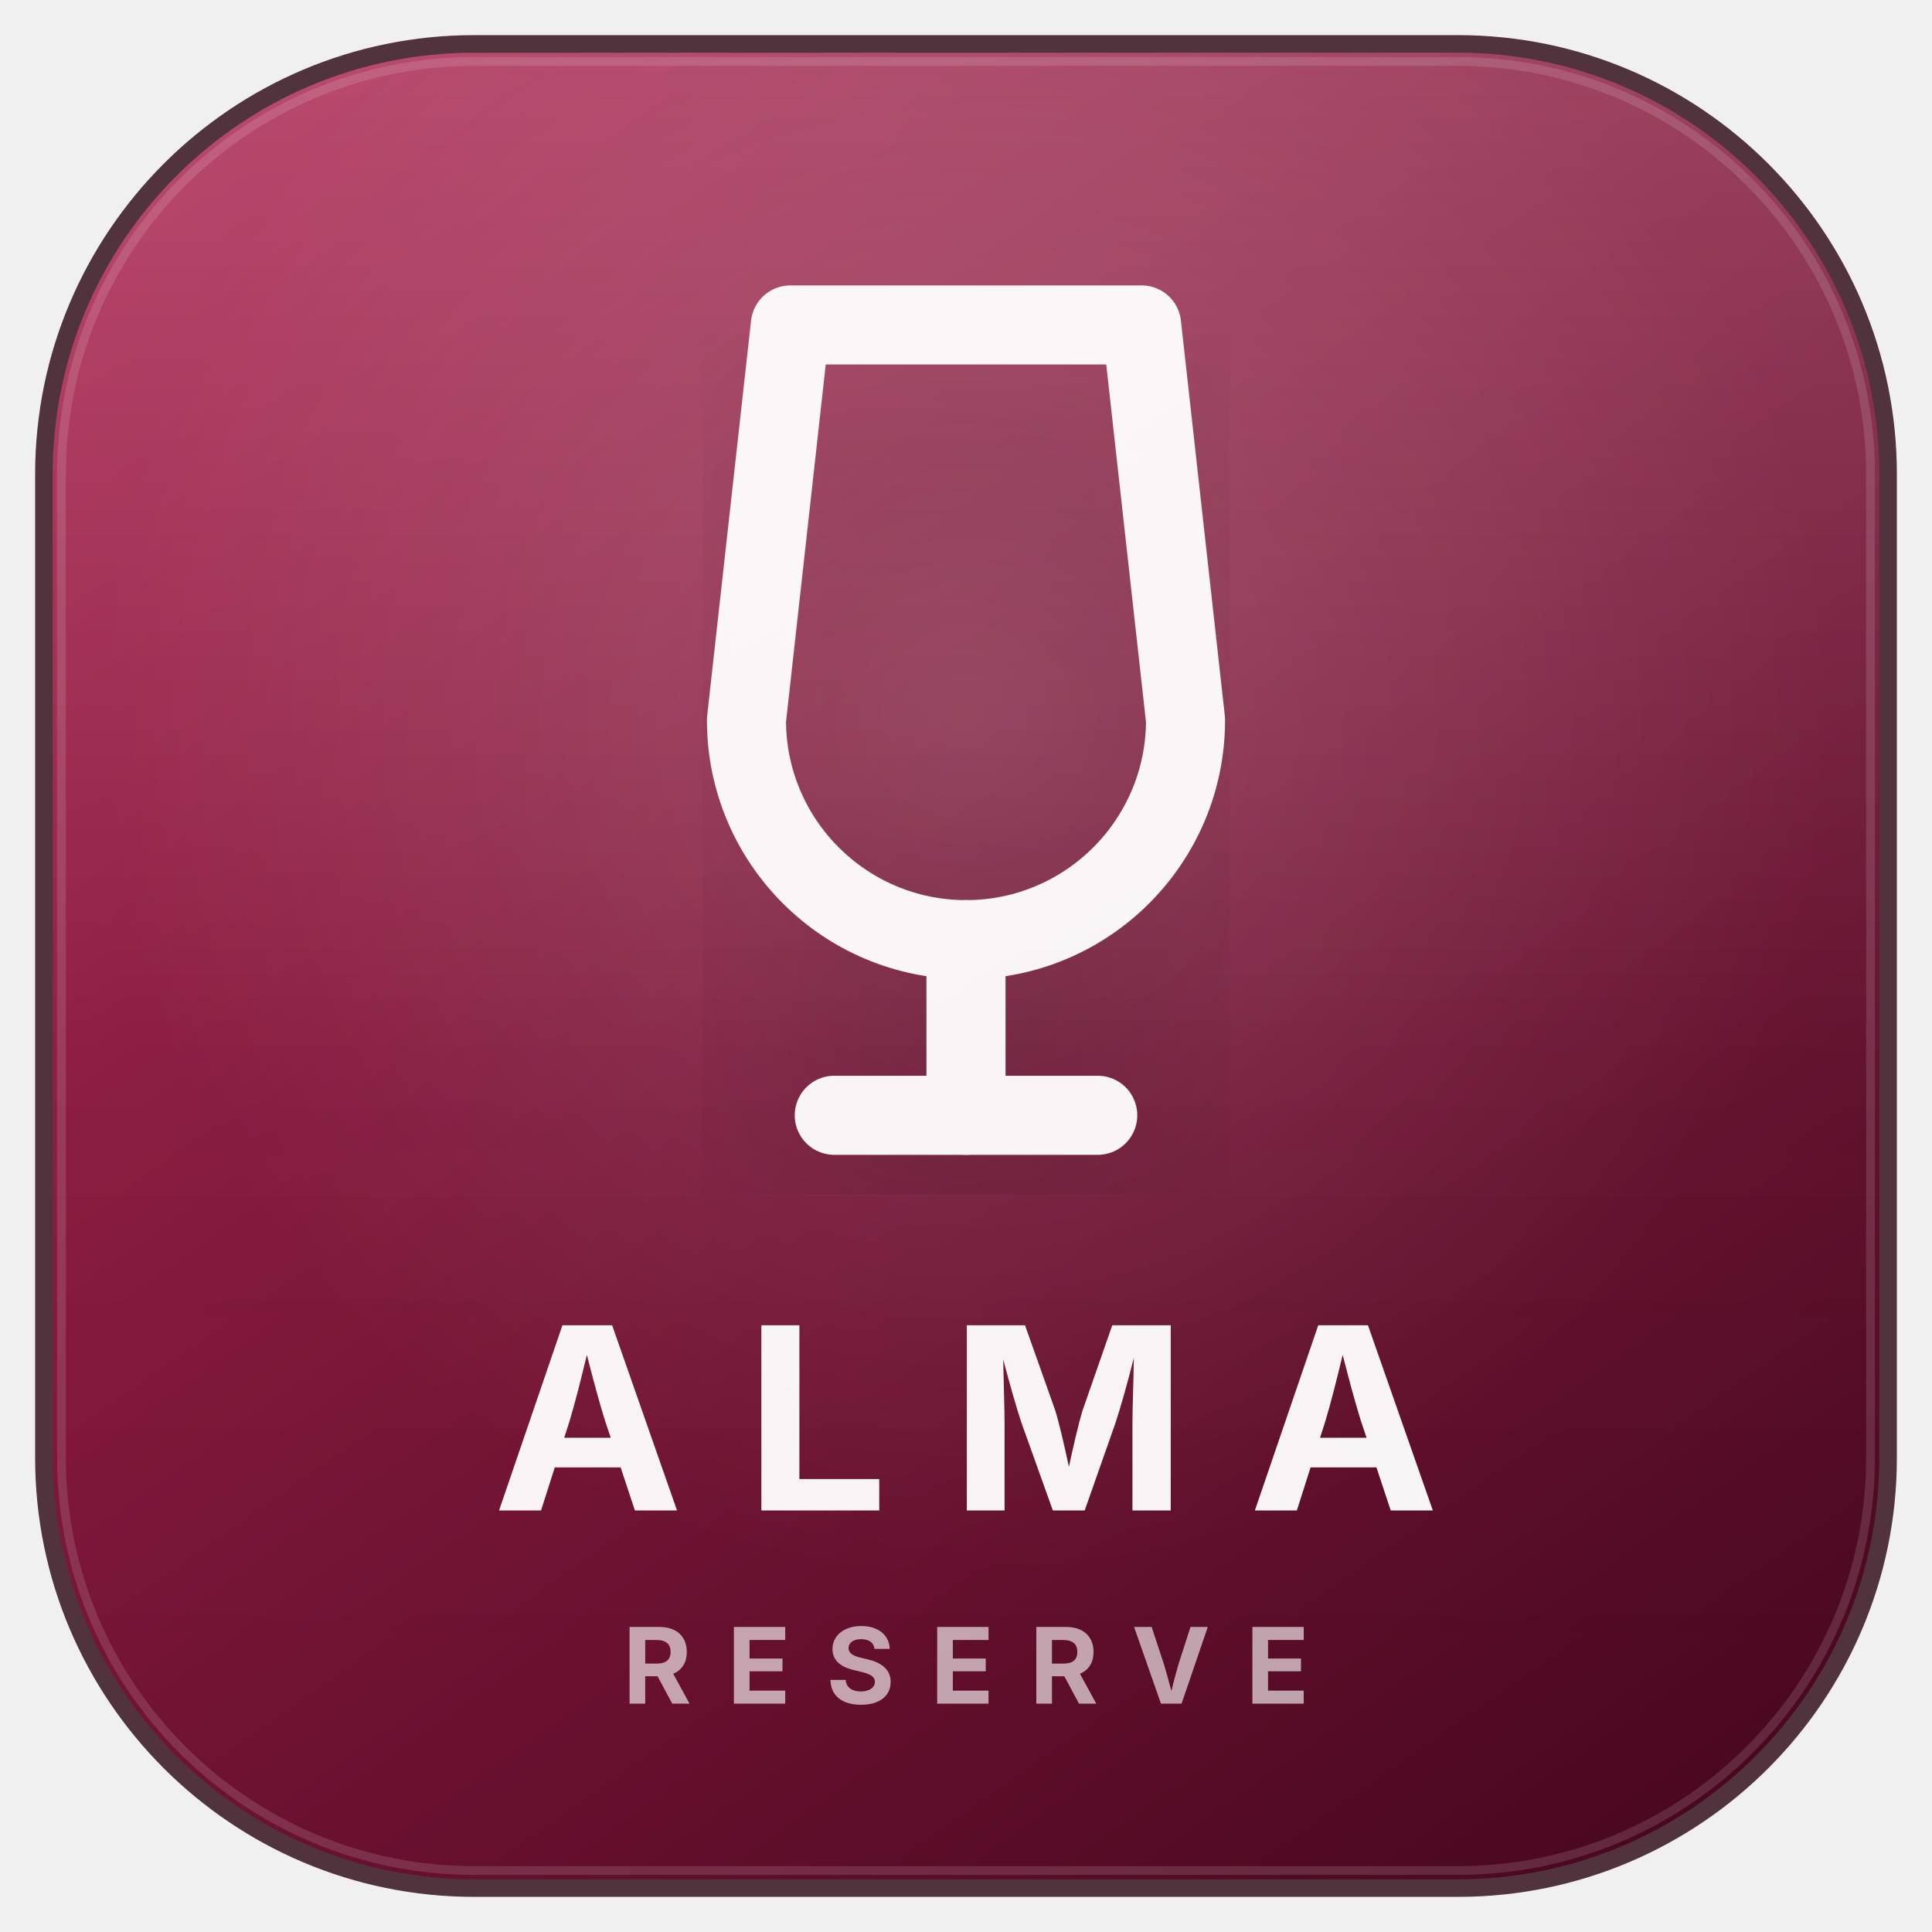
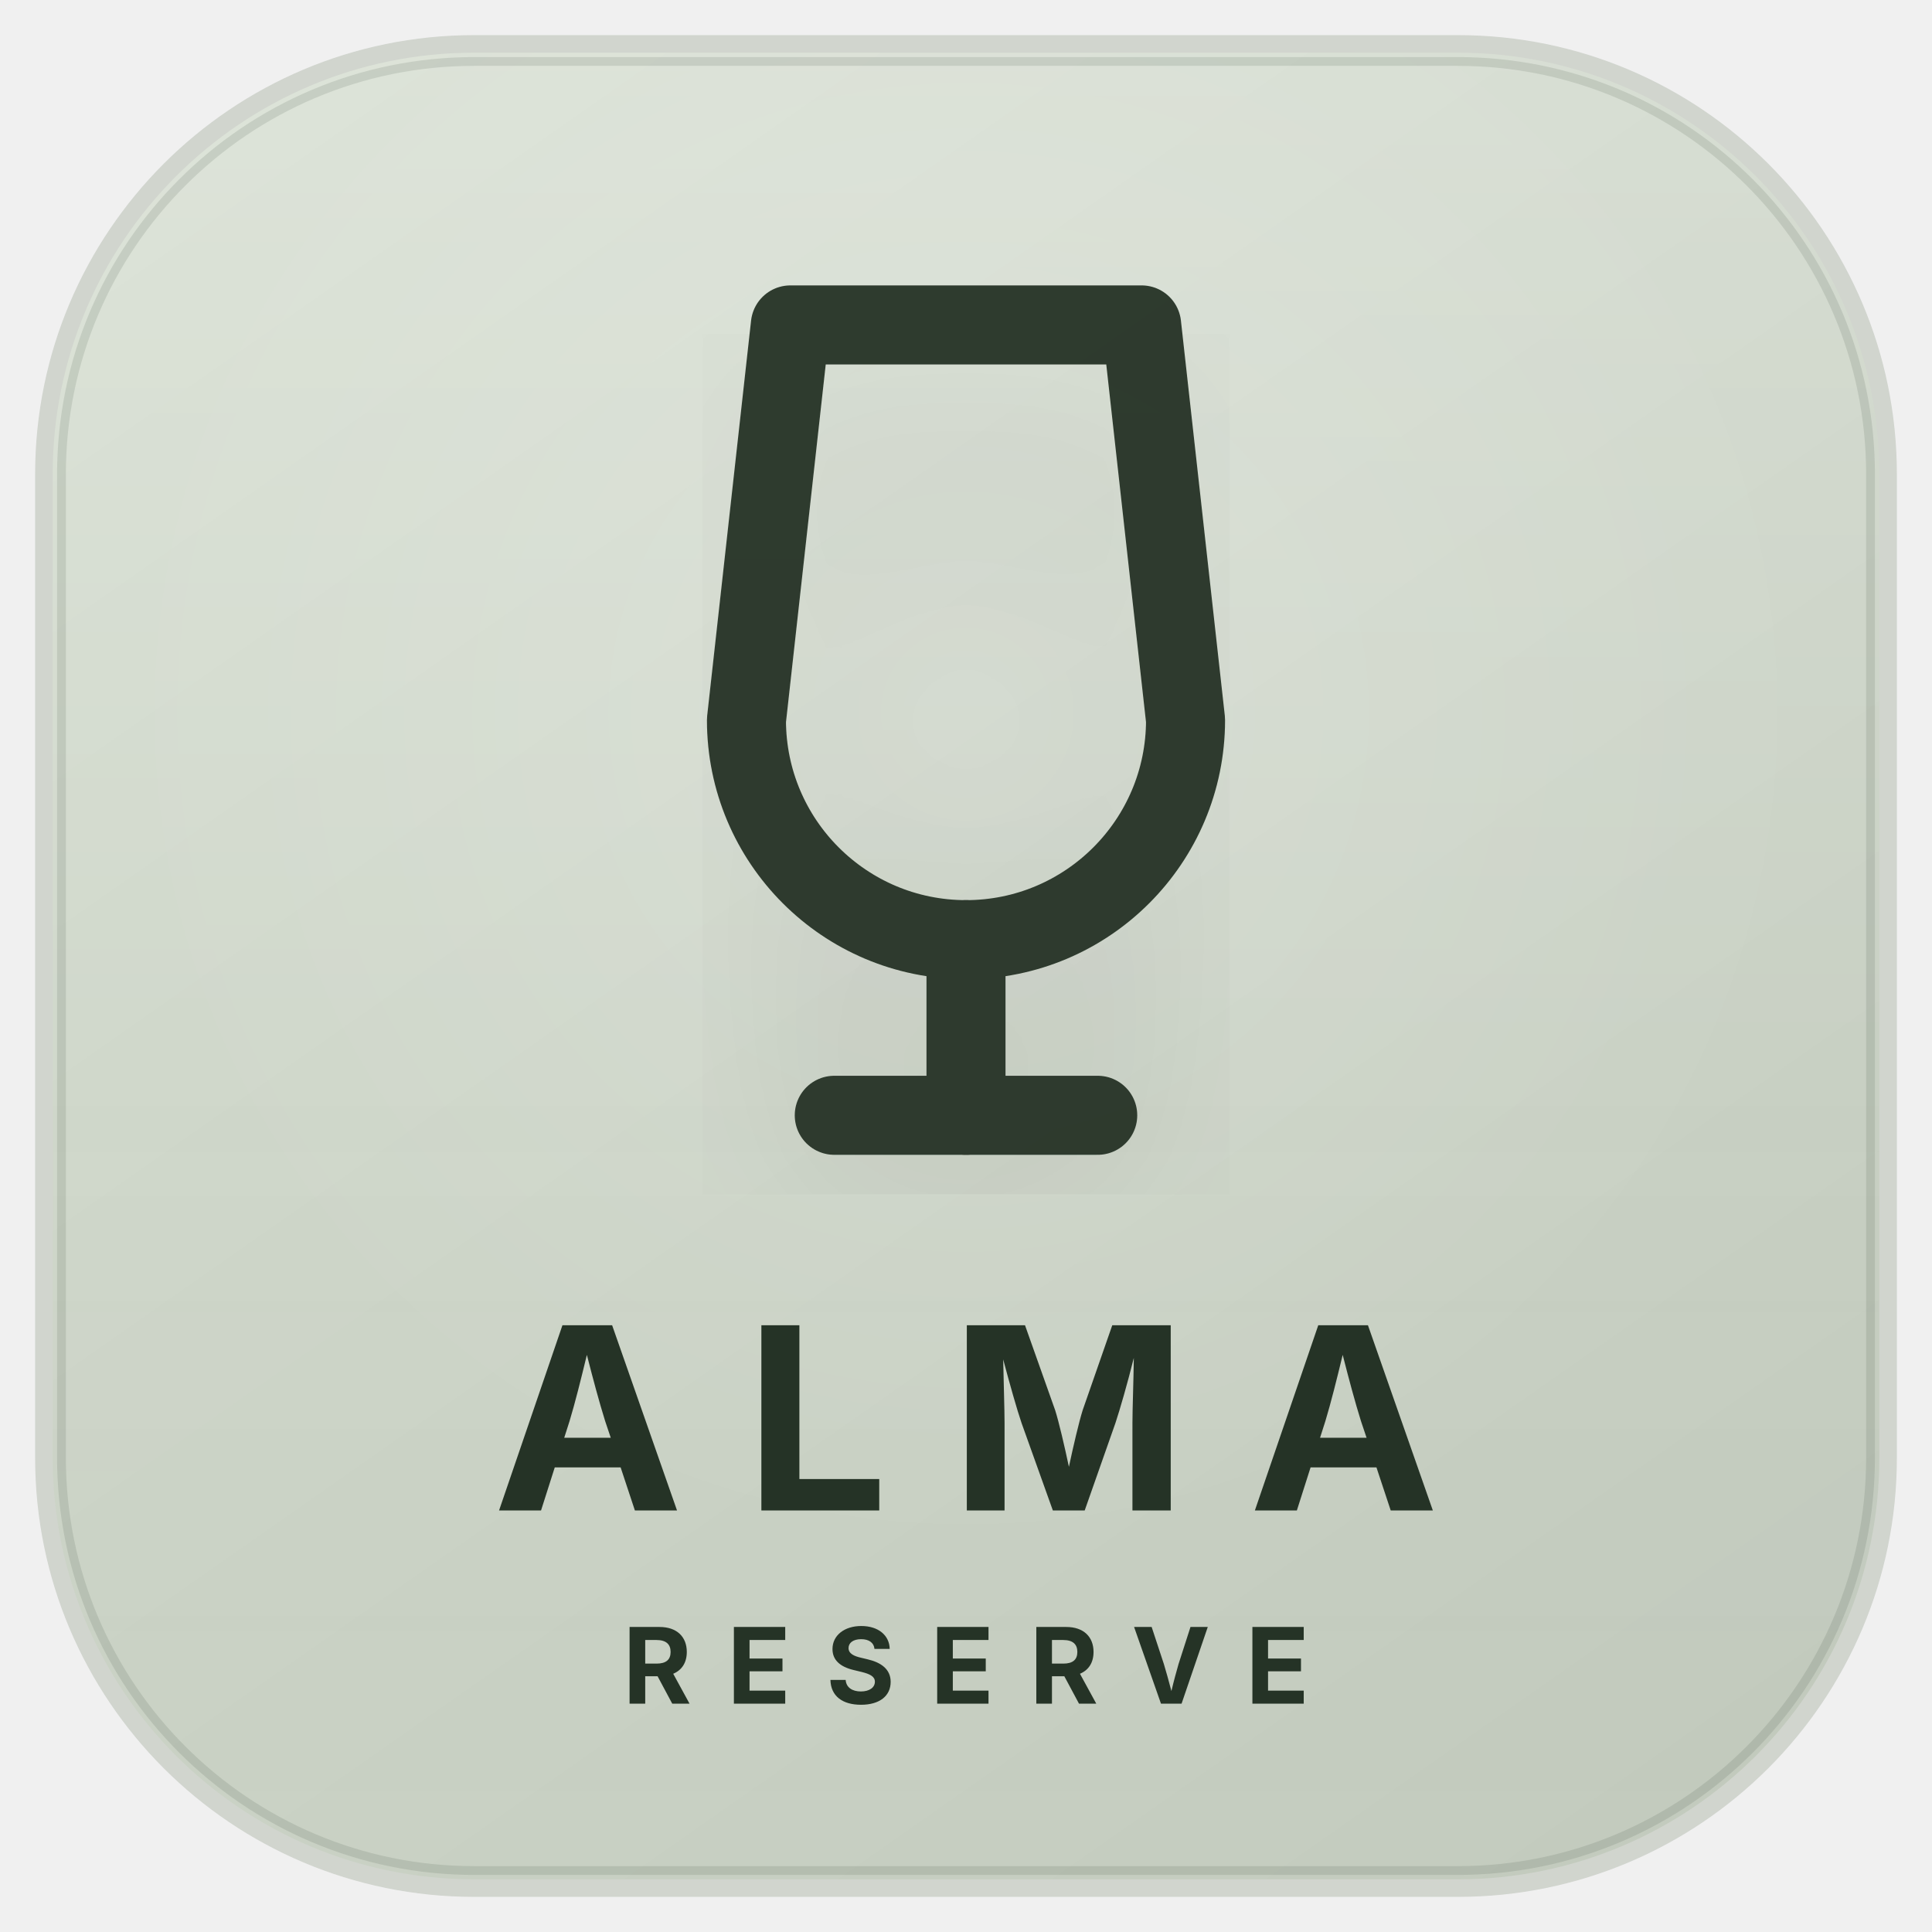
<svg xmlns="http://www.w3.org/2000/svg" viewBox="0 0 220 220" width="1024" height="1024">
  <defs>
    <linearGradient id="g_reserve" x1="15%" y1="0%" x2="85%" y2="100%">
-       <stop offset="0%" stop-color="#A8224E" />
-       <stop offset="100%" stop-color="#4A0820" />
+       <stop offset="0%" stop-color="#D5DDD0" />
+       <stop offset="100%" stop-color="#C3CBBE" />
    </linearGradient>
    <radialGradient id="rg_reserve" cx="50%" cy="36%" r="48%">
      <stop offset="0%" stop-color="rgba(255,255,255,0.15)" />
      <stop offset="100%" stop-color="rgba(255,255,255,0)" />
    </radialGradient>
    <linearGradient id="sh_reserve" x1="0" y1="0" x2="0" y2="1">
      <stop offset="0%" stop-color="rgba(255,255,255,0.18)" />
      <stop offset="55%" stop-color="rgba(255,255,255,0.02)" />
      <stop offset="100%" stop-color="rgba(0,0,0,0)" />
    </linearGradient>
    <filter id="f_reserve">
-       <feDropShadow dx="0" dy="2" stdDeviation="3" flood-color="#000" flood-opacity="0.26" />
+       <feDropShadow dx="0" dy="2" stdDeviation="3" flood-color="#253326" flood-opacity="0.12" />
    </filter>
  </defs>
-   <rect x="4" y="4" width="212" height="212" rx="50" fill="#280410" opacity="0.8" />
+   <rect x="4" y="4" width="212" height="212" rx="50" fill="#B1B9AC" opacity="0.5" />
  <rect x="6" y="6" width="208" height="208" rx="48" fill="url(#g_reserve)" />
  <rect x="6" y="6" width="208" height="208" rx="48" fill="url(#rg_reserve)" />
  <rect x="6" y="6" width="208" height="208" rx="48" fill="url(#sh_reserve)" />
-   <rect x="7" y="7" width="206" height="206" rx="47" fill="none" stroke="rgba(255,255,255,0.13)" stroke-width="1" />
-   <g transform="translate(50 22) scale(5.0)" fill="none" stroke="white" stroke-width="1.8" stroke-linecap="round" stroke-linejoin="round" opacity="0.95" filter="url(#f_reserve)">
+   <rect x="7" y="7" width="206" height="206" rx="47" fill="none" stroke="rgba(37, 51, 38, 0.12)" stroke-width="1" />
+   <g transform="translate(50 22) scale(5.0)" fill="none" stroke="#253326" stroke-width="1.8" stroke-linecap="round" stroke-linejoin="round" opacity="0.95" filter="url(#f_reserve)">
    <path d="M8 3l-1 9a5 5 0 0 0 10 0L16 3H8z" />
    <line x1="12" y1="17" x2="12" y2="21" />
    <line x1="9" y1="21" x2="15" y2="21" />
  </g>
-   <text x="110" y="172" text-anchor="middle" fill="rgba(255,255,255,0.95)" font-family="Inter,-apple-system,Helvetica Neue,Arial,sans-serif" font-size="29" font-weight="700" letter-spacing="7">ALMA</text>
-   <text x="110" y="194" text-anchor="middle" fill="rgba(255,255,255,0.62)" font-family="Inter,-apple-system,Helvetica Neue,Arial,sans-serif" font-size="12" font-weight="700" letter-spacing="4">RESERVE</text>
+   <text x="110" y="172" text-anchor="middle" fill="#253326" font-family="Inter,-apple-system,Helvetica Neue,Arial,sans-serif" font-size="29" font-weight="700" letter-spacing="7">ALMA</text>
+   <text x="110" y="194" text-anchor="middle" fill="#253326" font-family="Inter,-apple-system,Helvetica Neue,Arial,sans-serif" font-size="12" font-weight="700" letter-spacing="4">RESERVE</text>
</svg>
